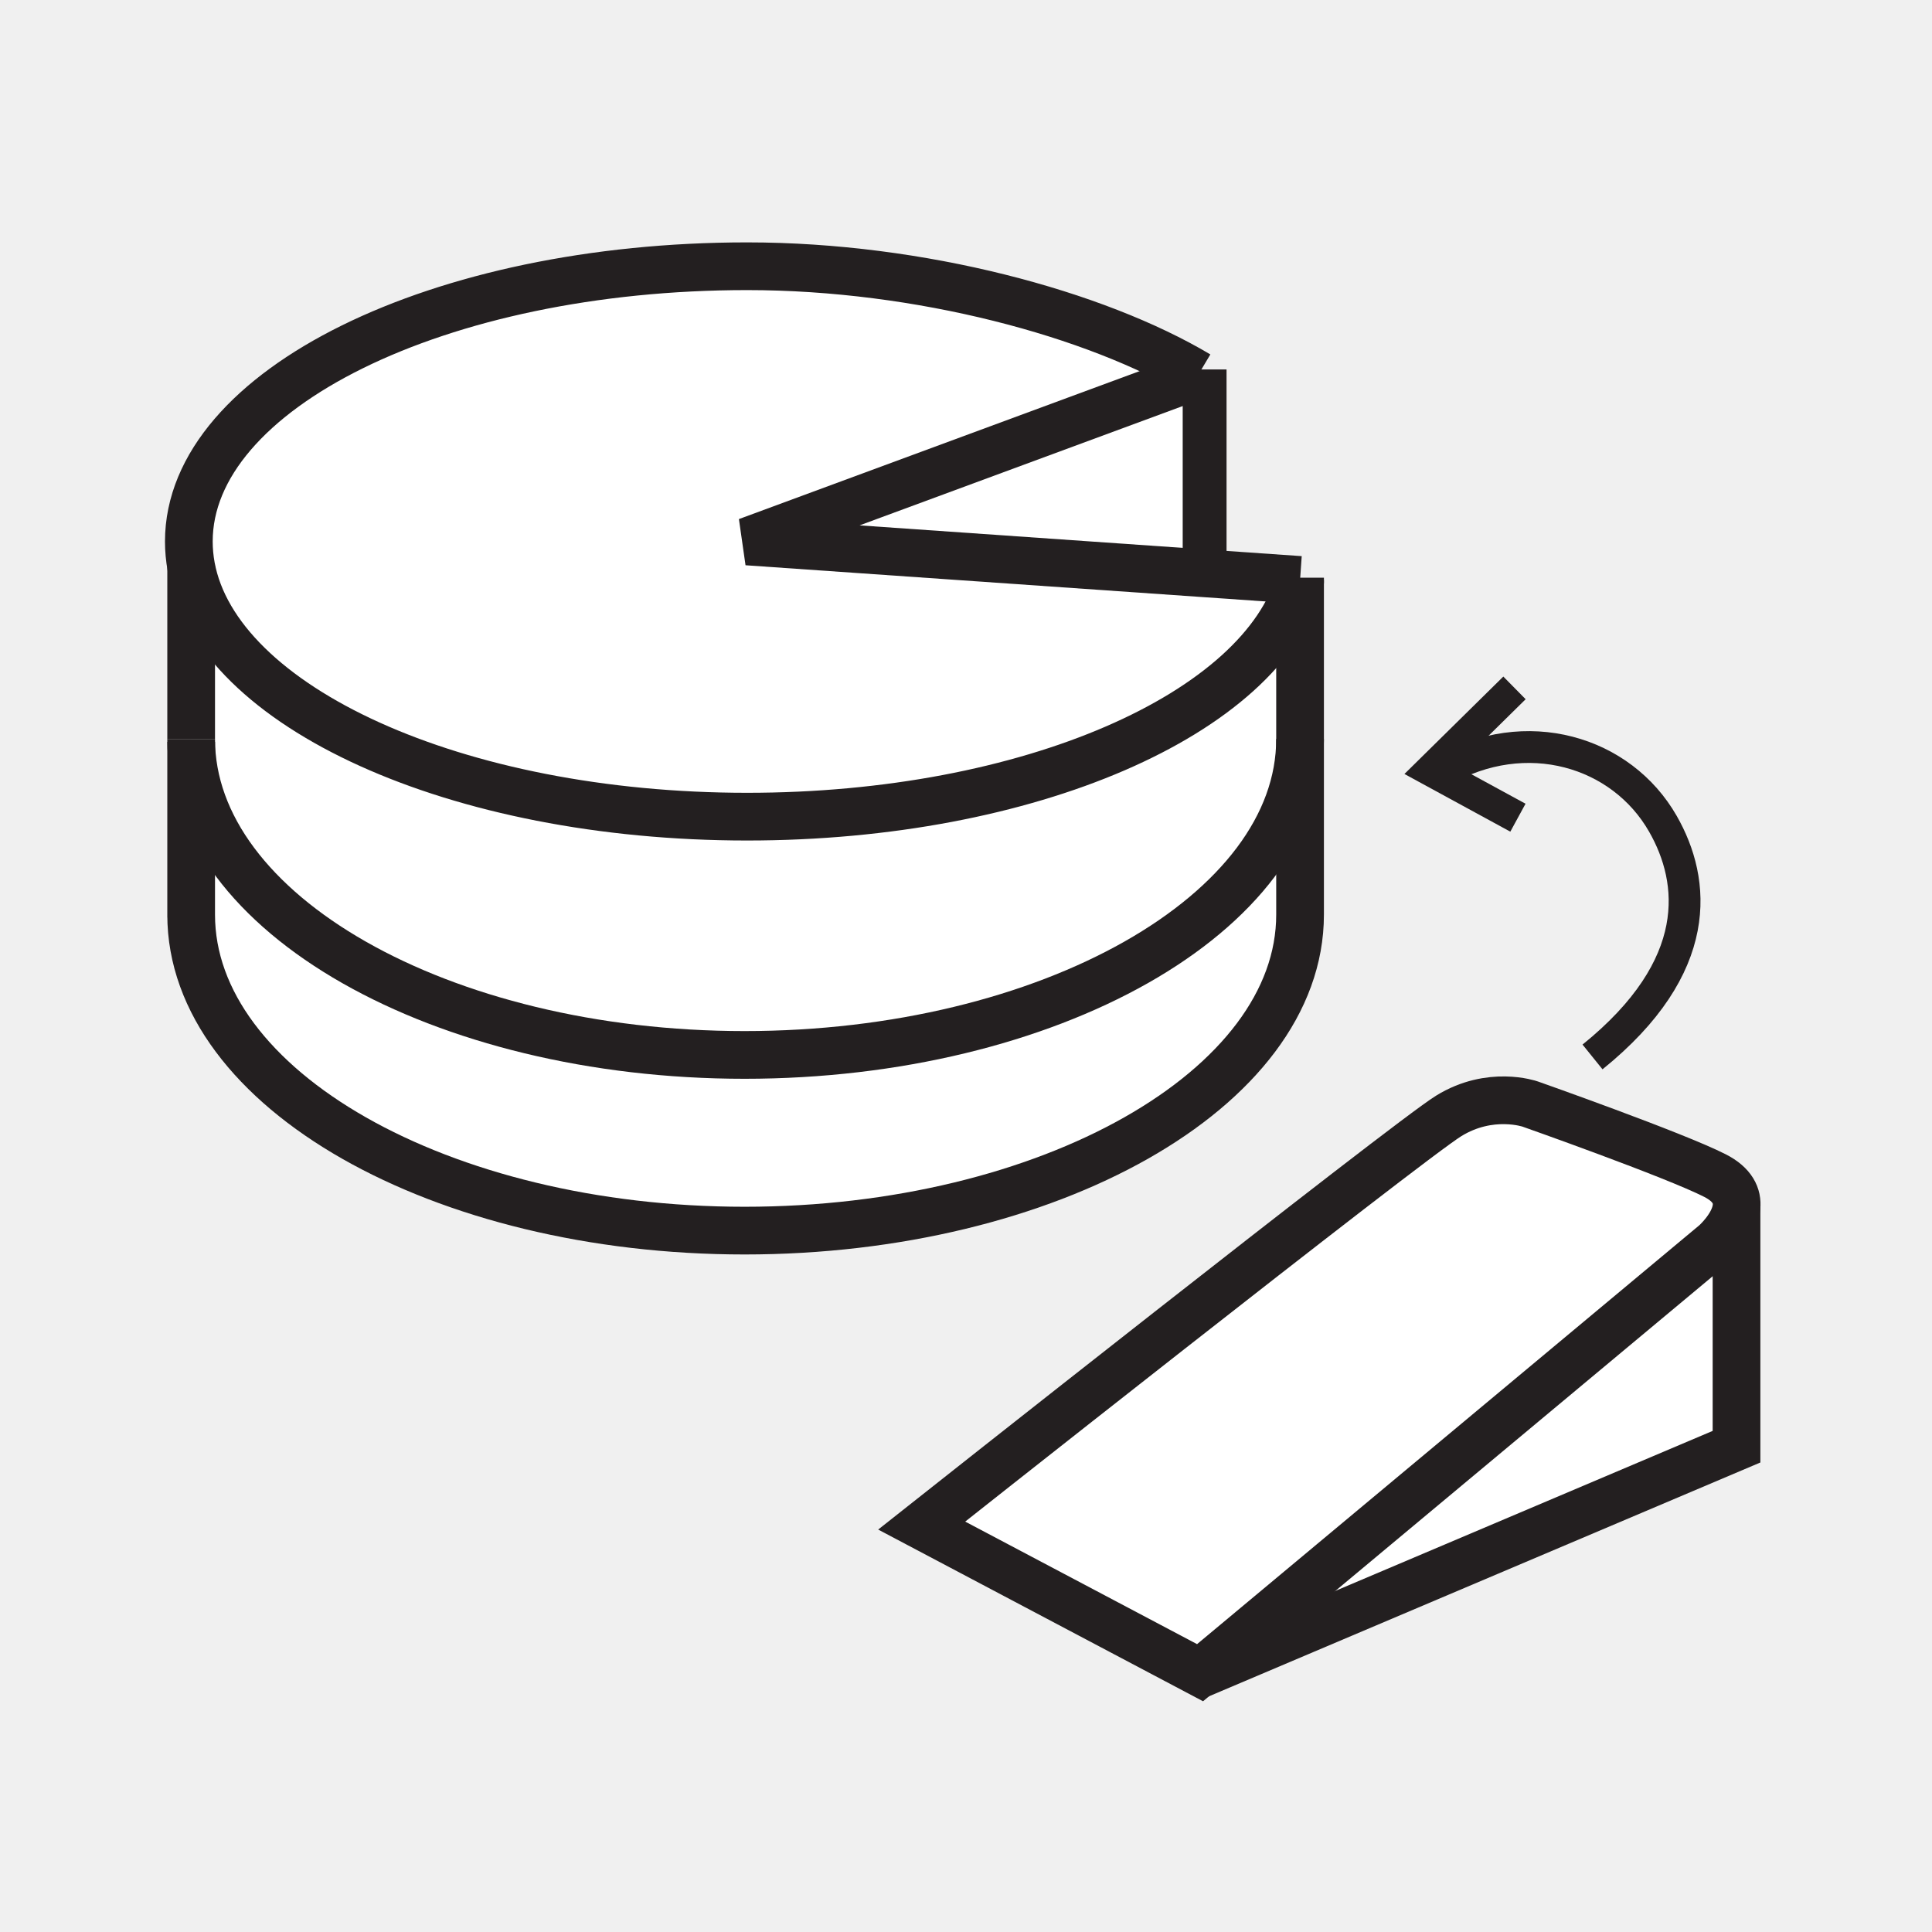
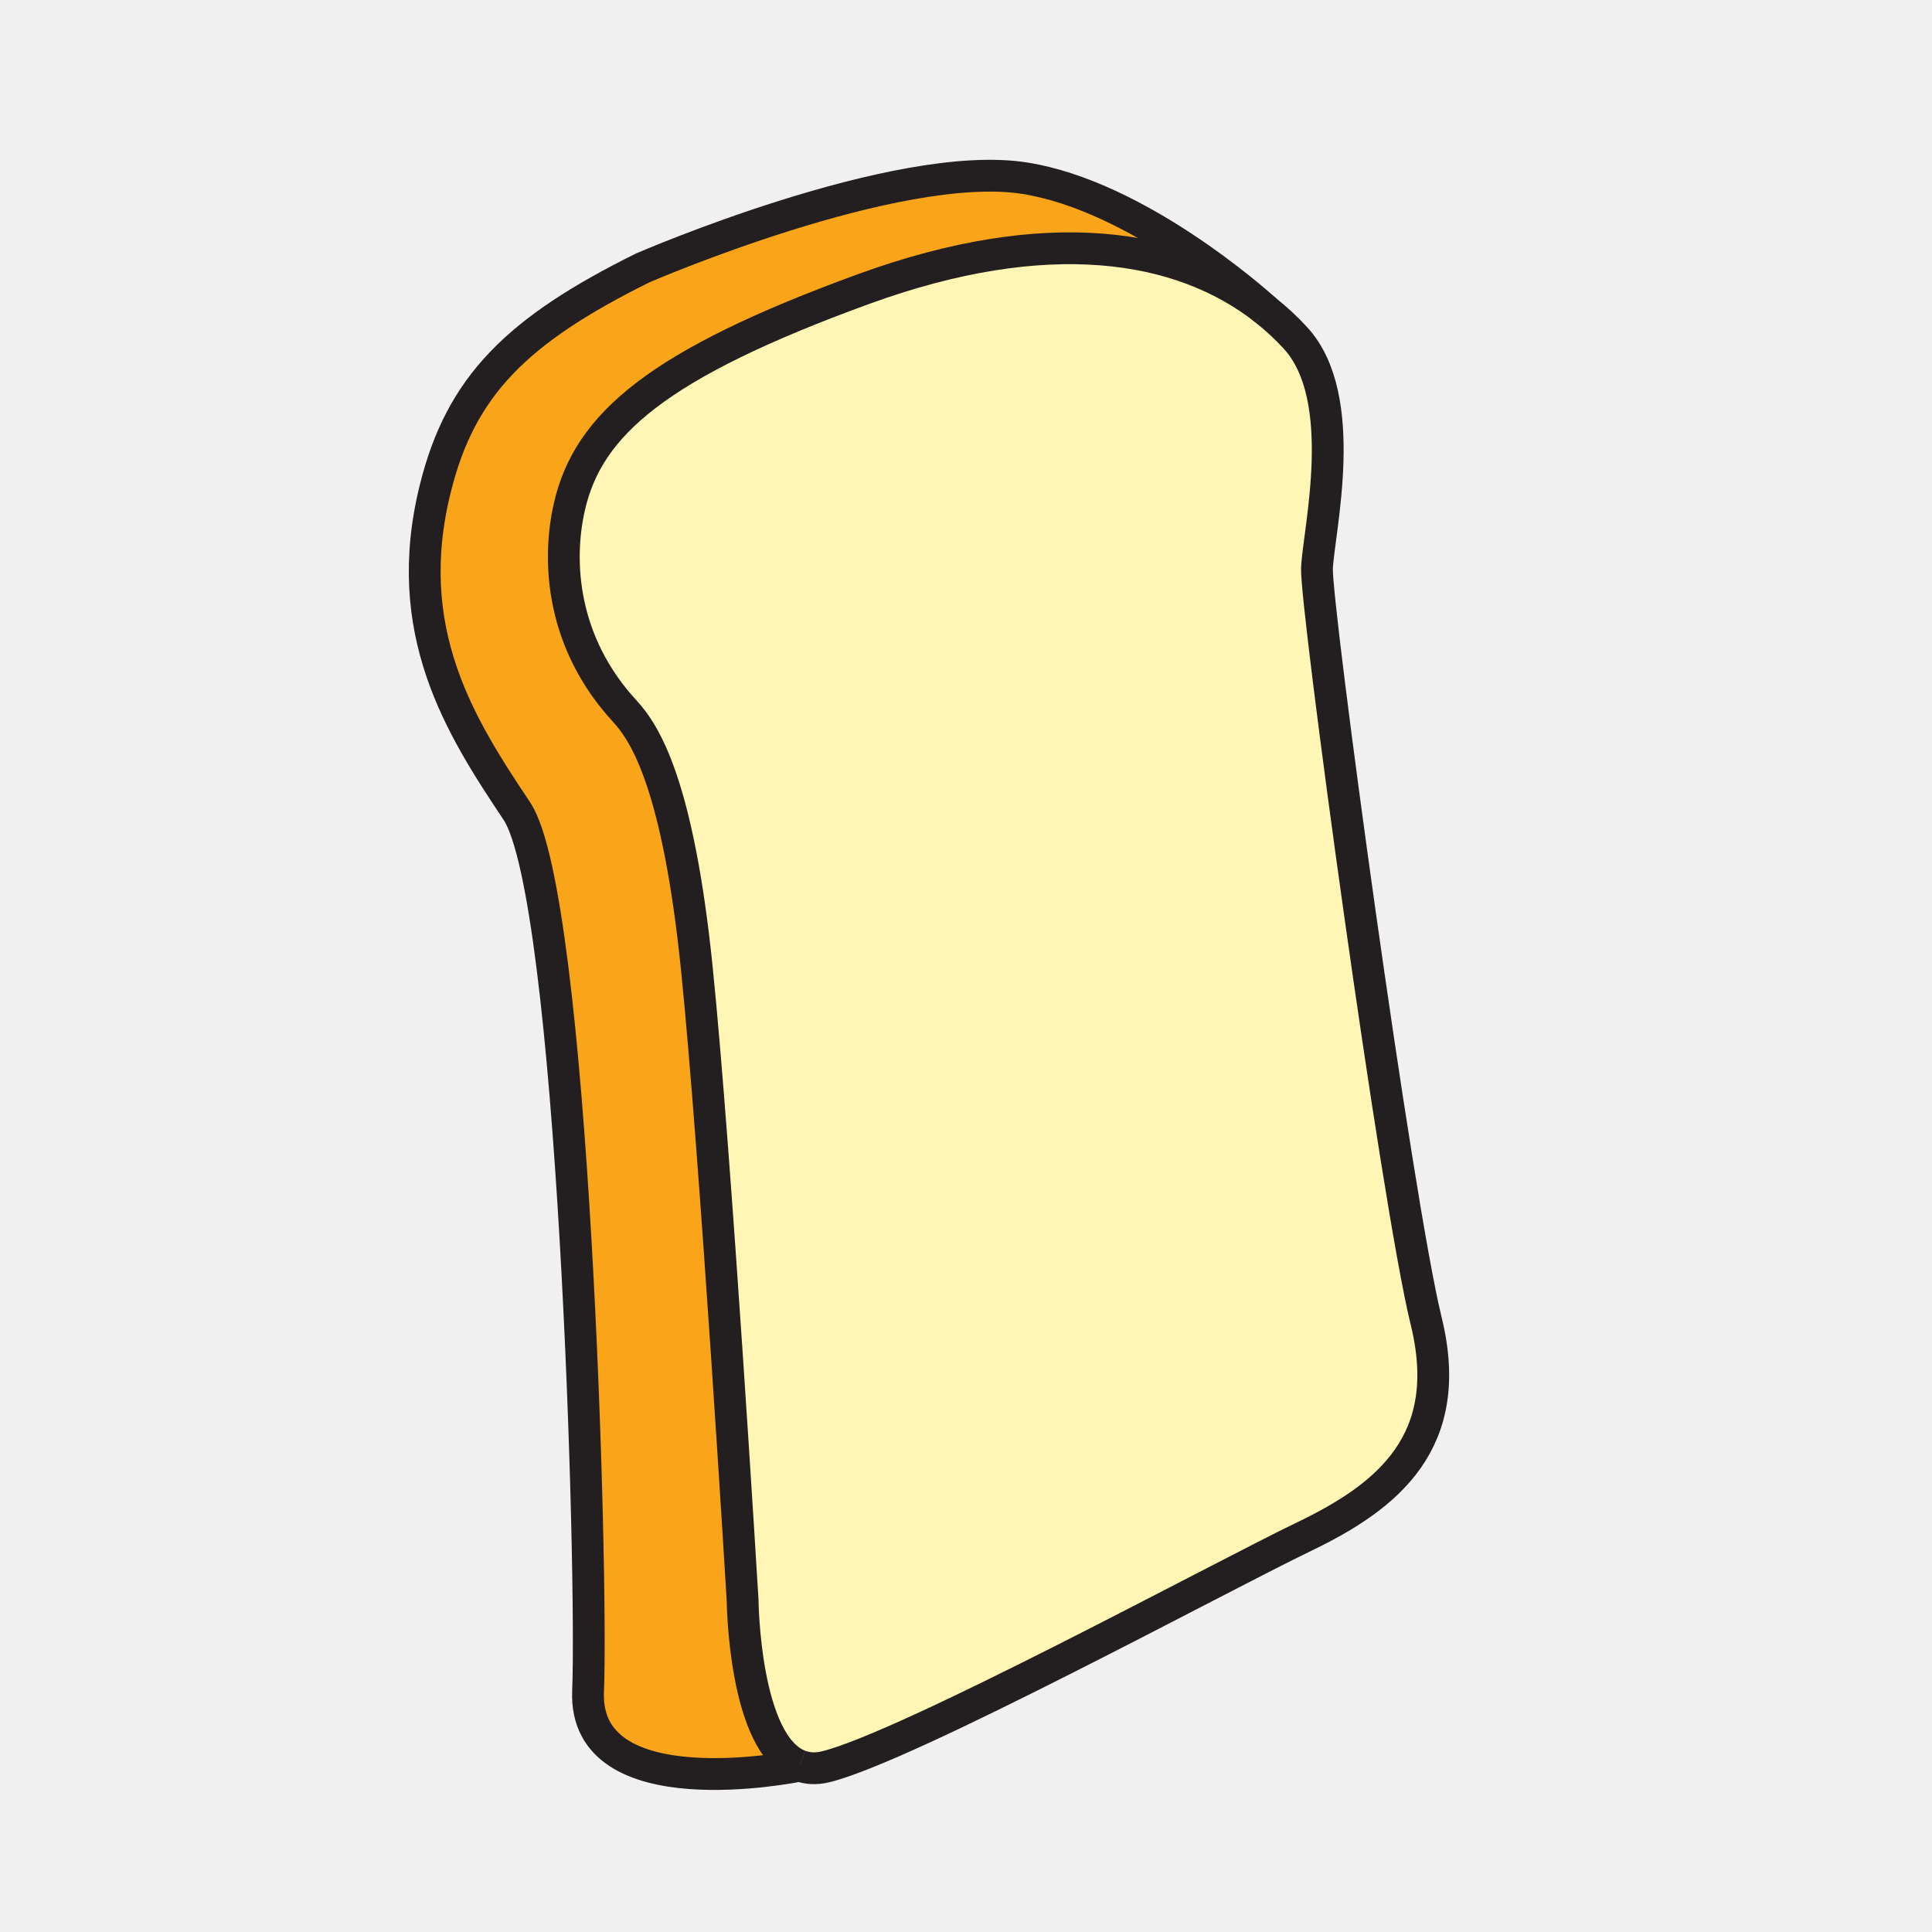
<svg xmlns="http://www.w3.org/2000/svg" width="850.394" height="850.394" viewBox="0 0 850.394 850.394" overflow="visible">
-   <path d="M754.89 517.46c7.83 4 9.94 9.05 9.46 13.85-.819 8.33-9.46 15.91-9.46 15.91L528.22 736.26 405.69 671.5s213.55-168.91 231.93-180.29 35.88-5.26 35.88-5.26 63.58 22.42 81.39 31.51z" fill="#fff" />
-   <path d="M764.35 531.31v105.47l-235.9 100.03-.23-.55 226.67-189.04s8.64-7.58 9.46-15.91z" fill="#fff" />
-   <path d="M572.25 255.27c0 .01-.01.02-.01.03v-.03h.01z" fill="#f6cc4b" />
-   <path d="M572.24 325.29v77.32c0 76.8-110.99 139.06-244.51 139.06-133.5 0-243.59-62.26-243.59-139.06V325.29c0 76.8 110.09 139.05 243.59 139.05 133.52 0 244.51-62.25 244.51-139.05z" fill="#fff" />
-   <path d="M572.24 255.3v69.99c0 76.8-110.99 139.05-244.51 139.05-133.5 0-243.59-62.25-243.59-139.05v-75.84c11.39 61.68 116.61 110.01 244.74 110.01 124.05 0 226.63-45.29 243.36-104.16z" fill="#fff" />
-   <path d="M530.23 252.35l42.01 2.92v.03c-16.73 58.87-119.311 104.16-243.36 104.16-128.13 0-233.35-48.33-244.74-110.01-.67-3.66-1.02-7.37-1.02-11.12 0-66.9 110.03-121.14 245.76-121.14 76.23 0 153.42 20.98 198.5 47.84l-198.5 73.3 201.35 14.02z" fill="#fff" />
-   <path fill="#fff" d="M530.23 165.03v87.32l-201.35-14.02 198.5-73.3z" />
-   <g fill="none" stroke="#231f20">
-     <path d="M84.14 326.55v77.32-1.26c0 76.8 110.09 139.06 243.59 139.06 133.52 0 244.51-62.26 244.51-139.06V254.28M84.14 249.09v76.2" stroke-width="21" />
-     <path d="M84.14 326.55v-1.26c0 76.8 110.09 139.05 243.59 139.05 133.52 0 244.51-62.25 244.51-139.05" stroke-width="21" />
-     <path stroke-width="19.298" d="M530.23 162.62v89.91" />
-     <path d="M527.38 165.03c-45.08-26.86-122.27-47.84-198.5-47.84-135.73 0-245.76 54.24-245.76 121.14 0 3.75.35 7.46 1.02 11.12 11.39 61.68 116.61 110.01 244.74 110.01 124.05 0 226.63-45.29 243.36-104.16 0-.01.01-.02.01-.03" stroke-width="21" />
-     <path stroke-width="21" d="M572.25 255.27h-.01l-42.01-2.92-201.35-14.02 198.5-73.3M764.35 531.31c.48-4.8-1.63-9.85-9.46-13.85-17.81-9.09-81.39-31.51-81.39-31.51s-17.5-6.12-35.88 5.26S405.69 671.5 405.69 671.5l122.53 64.76 226.67-189.04s8.64-7.58 9.46-15.91z" />
-     <path stroke-width="21" d="M764.35 531.31v105.47l-235.9 100.03-1.93.82" />
+   <path d="M557.007 136.496a113.533 113.533 0 0 1 13.139 12.186c24.469 26.503 10.2 85.067 9.54 101.443-.661 16.396 35.008 278.166 48.068 331.364 13.06 53.197-17.016 77.207-53.66 94.841-36.664 17.612-174.638 92.505-210.611 101.324-4.306 1.065-8.118.807-11.469-.463l-.021-.001c-24.576-9.265-25.122-72.815-25.122-72.815s-11.85-196.756-20.129-277.902c-8.279-81.146-22.763-103.698-31.717-113.426-27.647-29.97-30.013-65.579-24.385-90.049 8.242-36.168 38.8-62.762 129.597-95.812 80.483-29.307 139.566-20.1 176.71 9.246l.06.064z" fill="#fff5b4" />
+   <path d="M556.947 136.431c-37.145-29.345-96.228-38.553-176.71-9.246-90.797 33.049-121.355 59.644-129.597 95.812-5.628 24.471-3.263 60.079 24.385 90.049 8.954 9.728 23.438 32.279 31.717 113.426 8.279 81.146 20.129 277.902 20.129 277.902s.546 63.551 25.122 72.815c-2.731.563-95.232 19.073-93.145-32.695 2.118-52.522-6.458-350.288-31.396-387.563-24.917-37.273-51.535-79.215-35.789-142.13 11.176-44.891 35.748-69.375 91.229-96.875 0 0 111.642-48.422 168.194-39.484 49.375 7.808 101.119 53.703 105.861 57.989z" fill="#faa41a" />
+   <g fill="none" stroke="#231f20" stroke-width="14">
+     <path d="M352.013 777.19c3.351 1.27 7.163 1.528 11.469.463 35.974-8.819 173.947-83.712 210.611-101.324 36.645-17.634 66.72-41.644 53.66-94.841-13.061-53.198-48.729-314.968-48.068-331.364.66-16.375 14.929-74.94-9.54-101.443a113.54 113.54 0 0 0-13.139-12.186M556.947 136.431c-37.145-29.345-96.228-38.553-176.71-9.246-90.797 33.049-121.355 59.644-129.597 95.812-5.628 24.471-3.263 60.079 24.385 90.049 8.954 9.728 23.438 32.279 31.717 113.426 8.279 81.146 20.129 277.902 20.129 277.902s.546 63.551 25.122 72.815" />
+     <path d="M352.056 777.171s-.021 0-.043.02l-.021-.001c-2.731.563-95.232 19.073-93.145-32.695 2.118-52.522-6.458-350.288-31.396-387.563-24.917-37.273-51.535-79.215-35.789-142.13 11.176-44.891 35.748-69.375 91.229-96.875 0 0 111.642-48.422 168.194-39.484 49.375 7.808 101.119 53.703 105.861 57.989l.06.065c.183.175.284.264.284.264" />
  </g>
  <path fill="none" d="M0 0h850.394v850.394H0z" />
-   <path fill="none" stroke="#231f20" stroke-width="14" d="M666.619 302.786l-36.809 36.258 38.325 20.877" />
-   <path d="M700.966 465.231c49.35-39.856 45.387-77.416 30.987-102.62-18.192-31.847-60.178-44.636-97.44-23.206" fill="none" stroke="#231f20" stroke-width="14" />
</svg>
